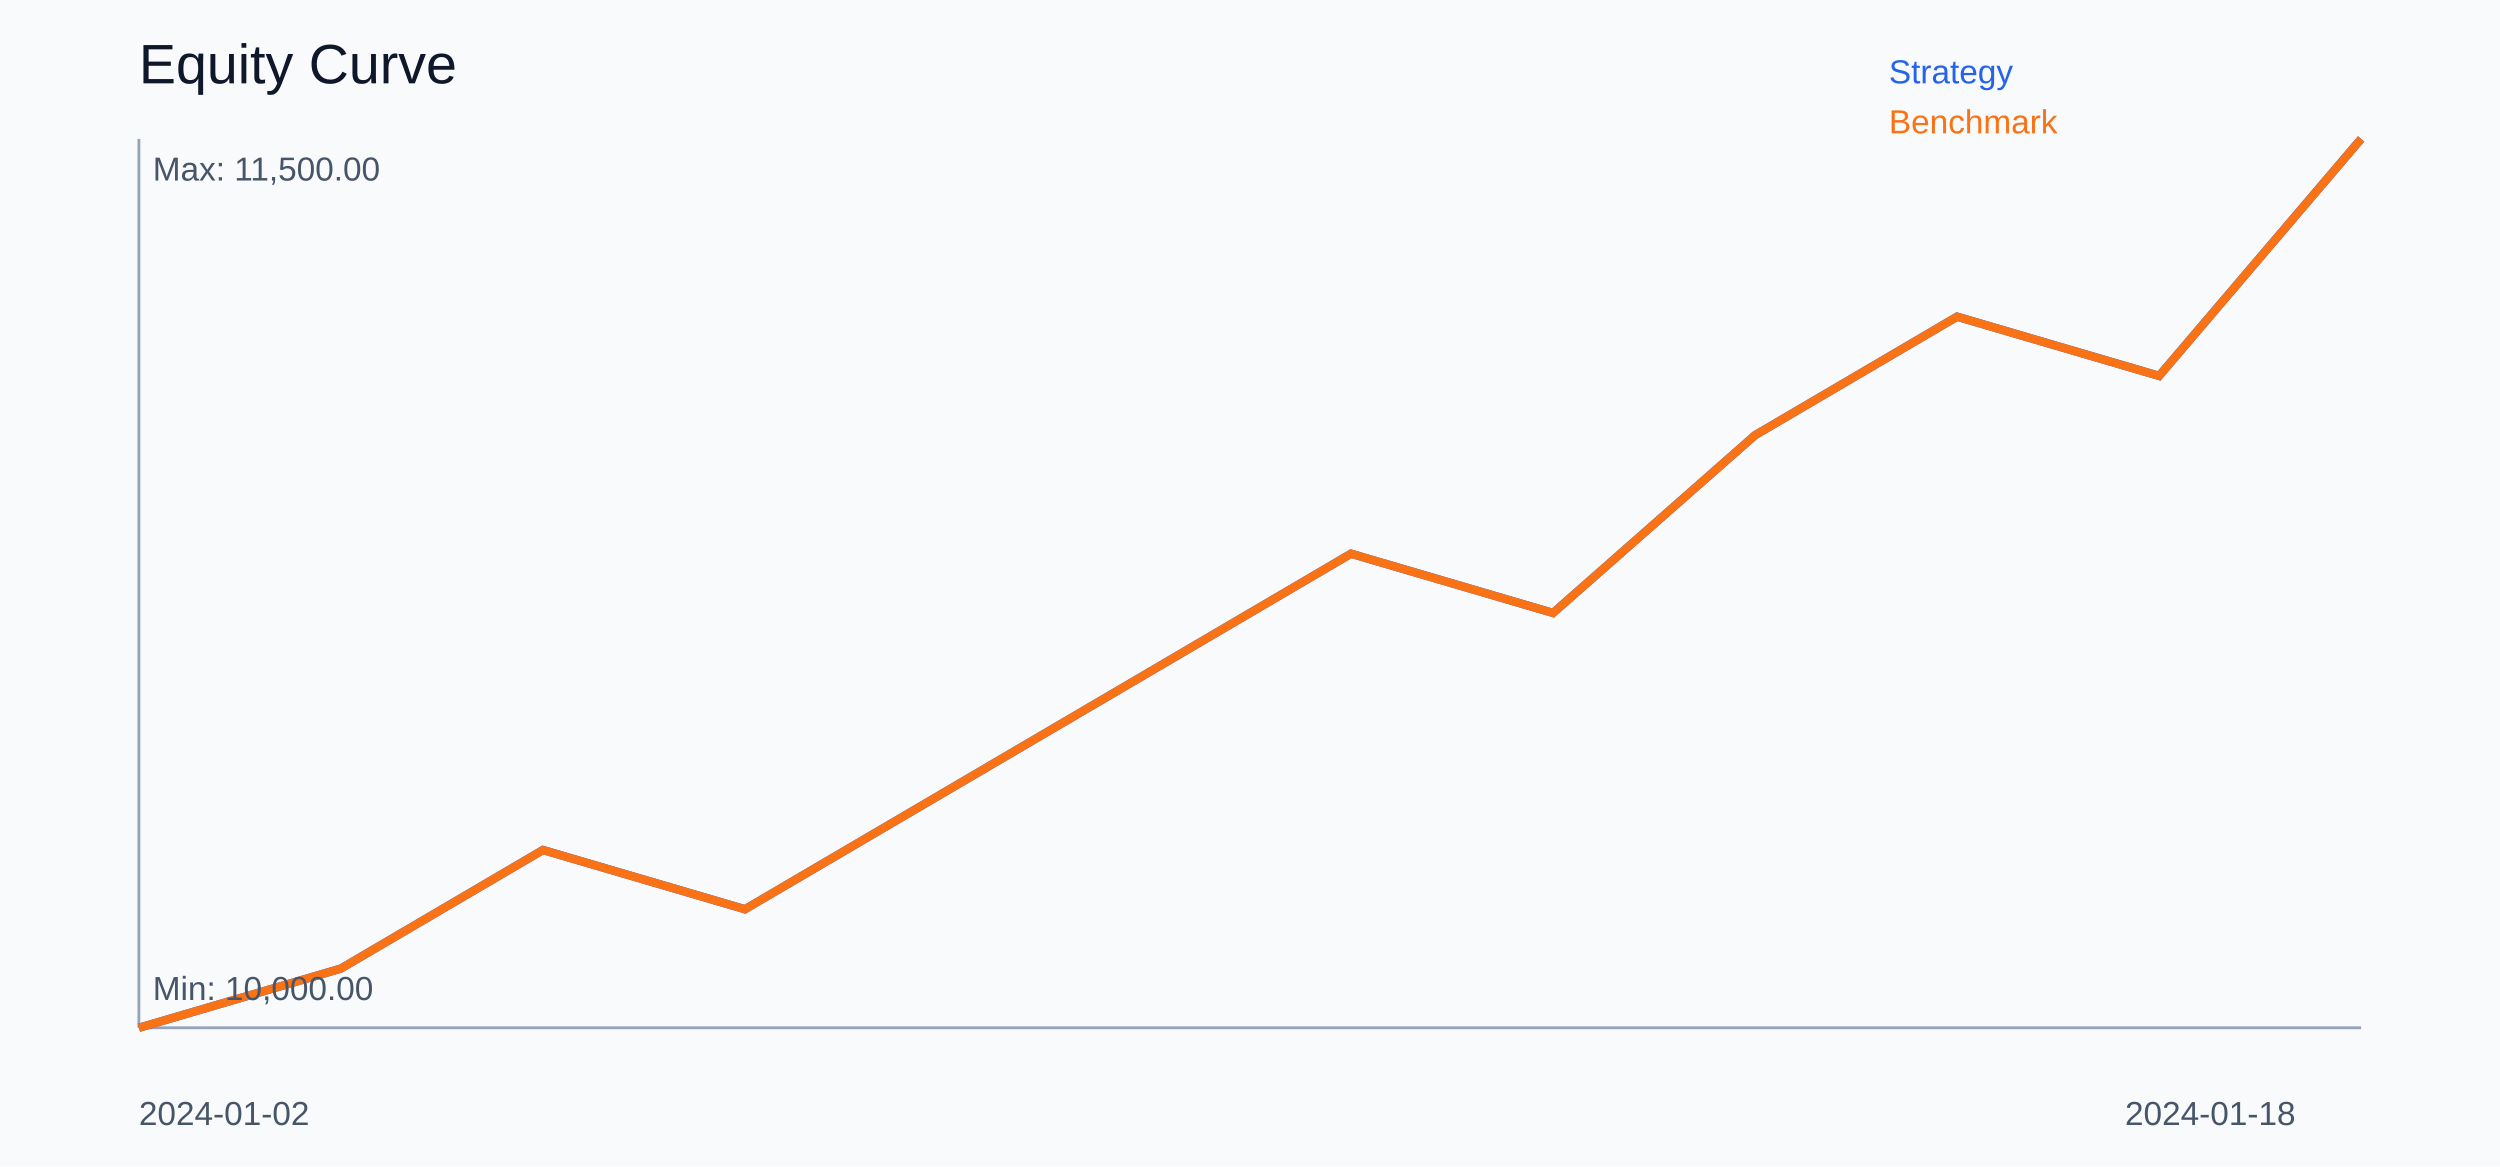
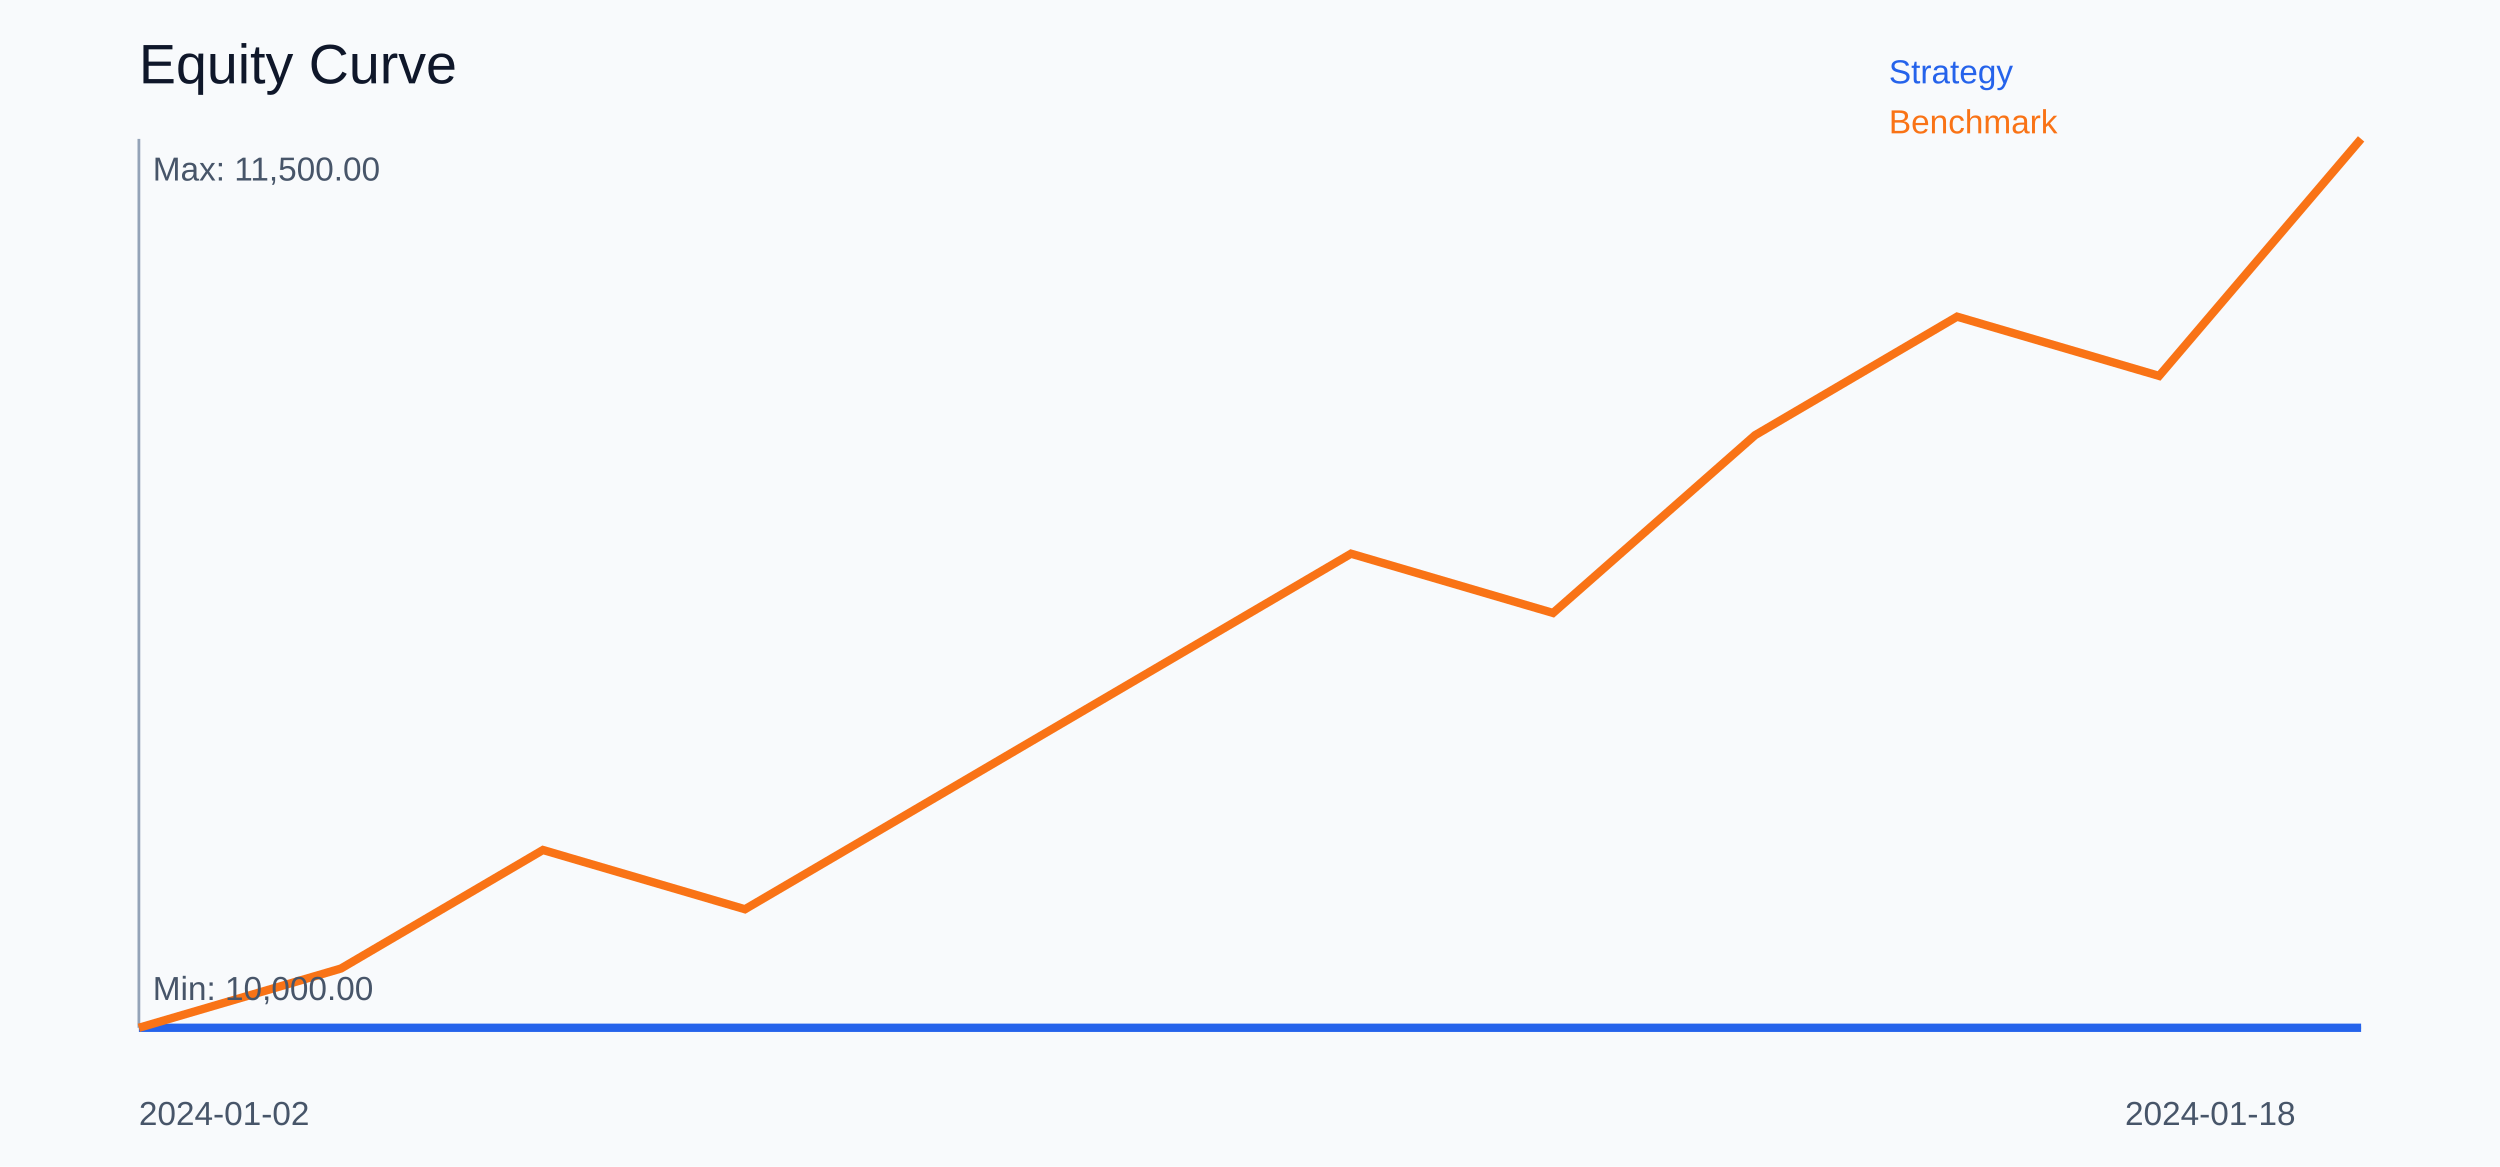
<svg xmlns="http://www.w3.org/2000/svg" width="900" height="420" viewBox="0 0 900 420">
  <rect width="100%" height="100%" fill="#f8fafc" />
  <text x="50" y="30" font-family="Arial, sans-serif" font-size="20" fill="#0f172a">Equity Curve</text>
  <line x1="50" y1="370" x2="850" y2="370" stroke="#94a3b8" stroke-width="1" />
  <line x1="50" y1="50" x2="50" y2="370" stroke="#94a3b8" stroke-width="1" />
-   <polyline fill="none" stroke="#2563eb" stroke-width="3" points="50.00,370.00 122.73,348.67 195.45,306.00 268.18,327.33 340.91,284.67 413.64,242.00 486.36,199.33 559.09,220.67 631.82,156.67 704.55,114.00 777.27,135.33 850.00,50.00" />
+   <polyline fill="none" stroke="#2563eb" stroke-width="3" points="50.00,370.00 122.73,370.00 195.45,370.00 268.18,370.00 340.91,370.00 413.64,370.00 486.36,370.00 559.09,370.00 631.82,370.00 704.55,370.00 777.27,370.00 850.00,370.00" />
  <polyline fill="none" stroke="#f97316" stroke-width="3" points="50.00,370.00 122.73,348.67 195.45,306.00 268.18,327.33 340.91,284.67 413.64,242.00 486.36,199.33 559.09,220.67 631.82,156.67 704.55,114.00 777.27,135.33 850.00,50.00" />
  <text x="50" y="405" font-family="Arial, sans-serif" font-size="12" fill="#475569">2024-01-02</text>
  <text x="765" y="405" font-family="Arial, sans-serif" font-size="12" fill="#475569">2024-01-18</text>
  <text x="55" y="65" font-family="Arial, sans-serif" font-size="12" fill="#475569">Max: 11,500.00</text>
  <text x="55" y="360" font-family="Arial, sans-serif" font-size="12" fill="#475569">Min: 10,000.00</text>
  <text x="680" y="30" font-family="Arial, sans-serif" font-size="12" fill="#2563eb">Strategy</text>
  <text x="680" y="48" font-family="Arial, sans-serif" font-size="12" fill="#f97316">Benchmark</text>
</svg>
